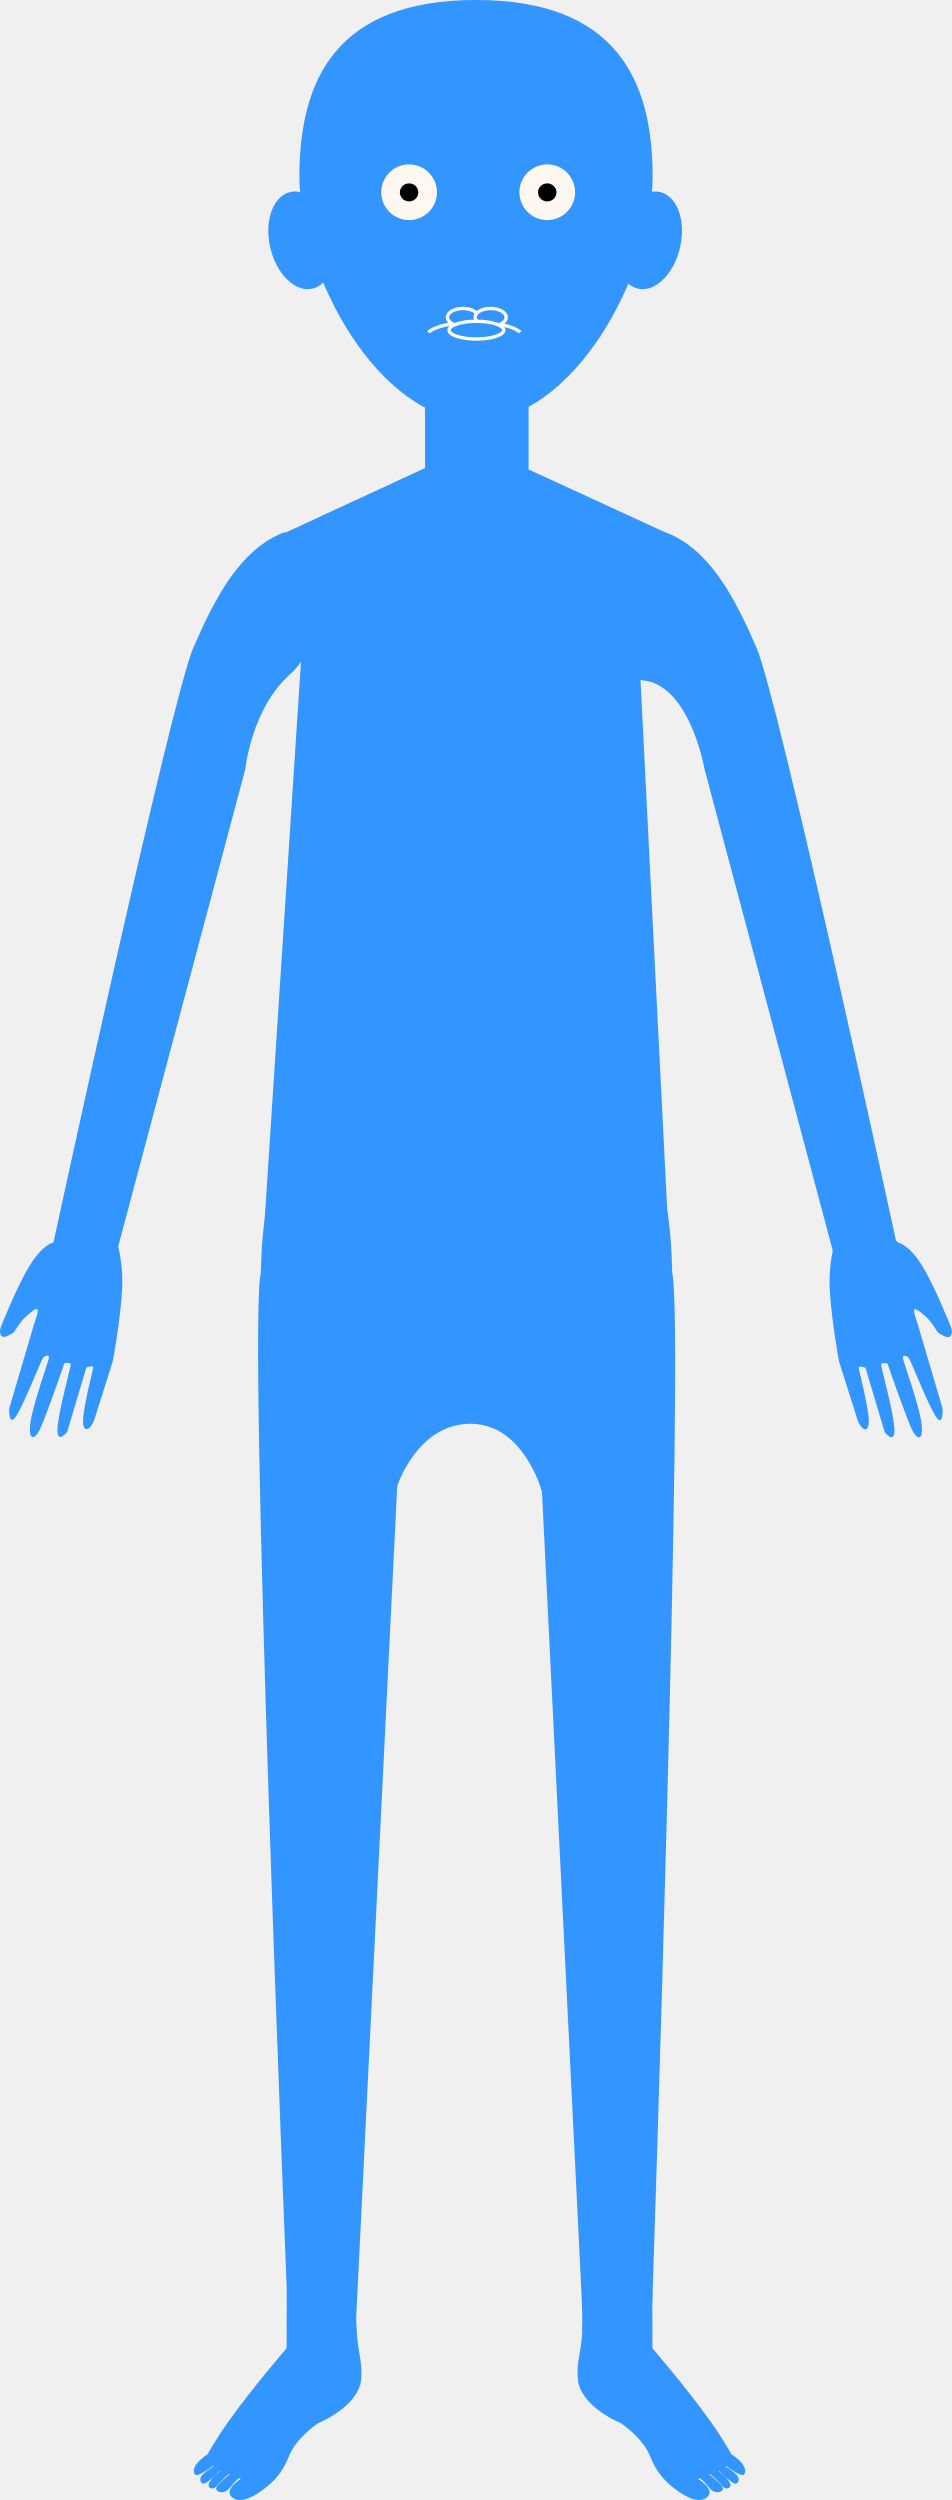
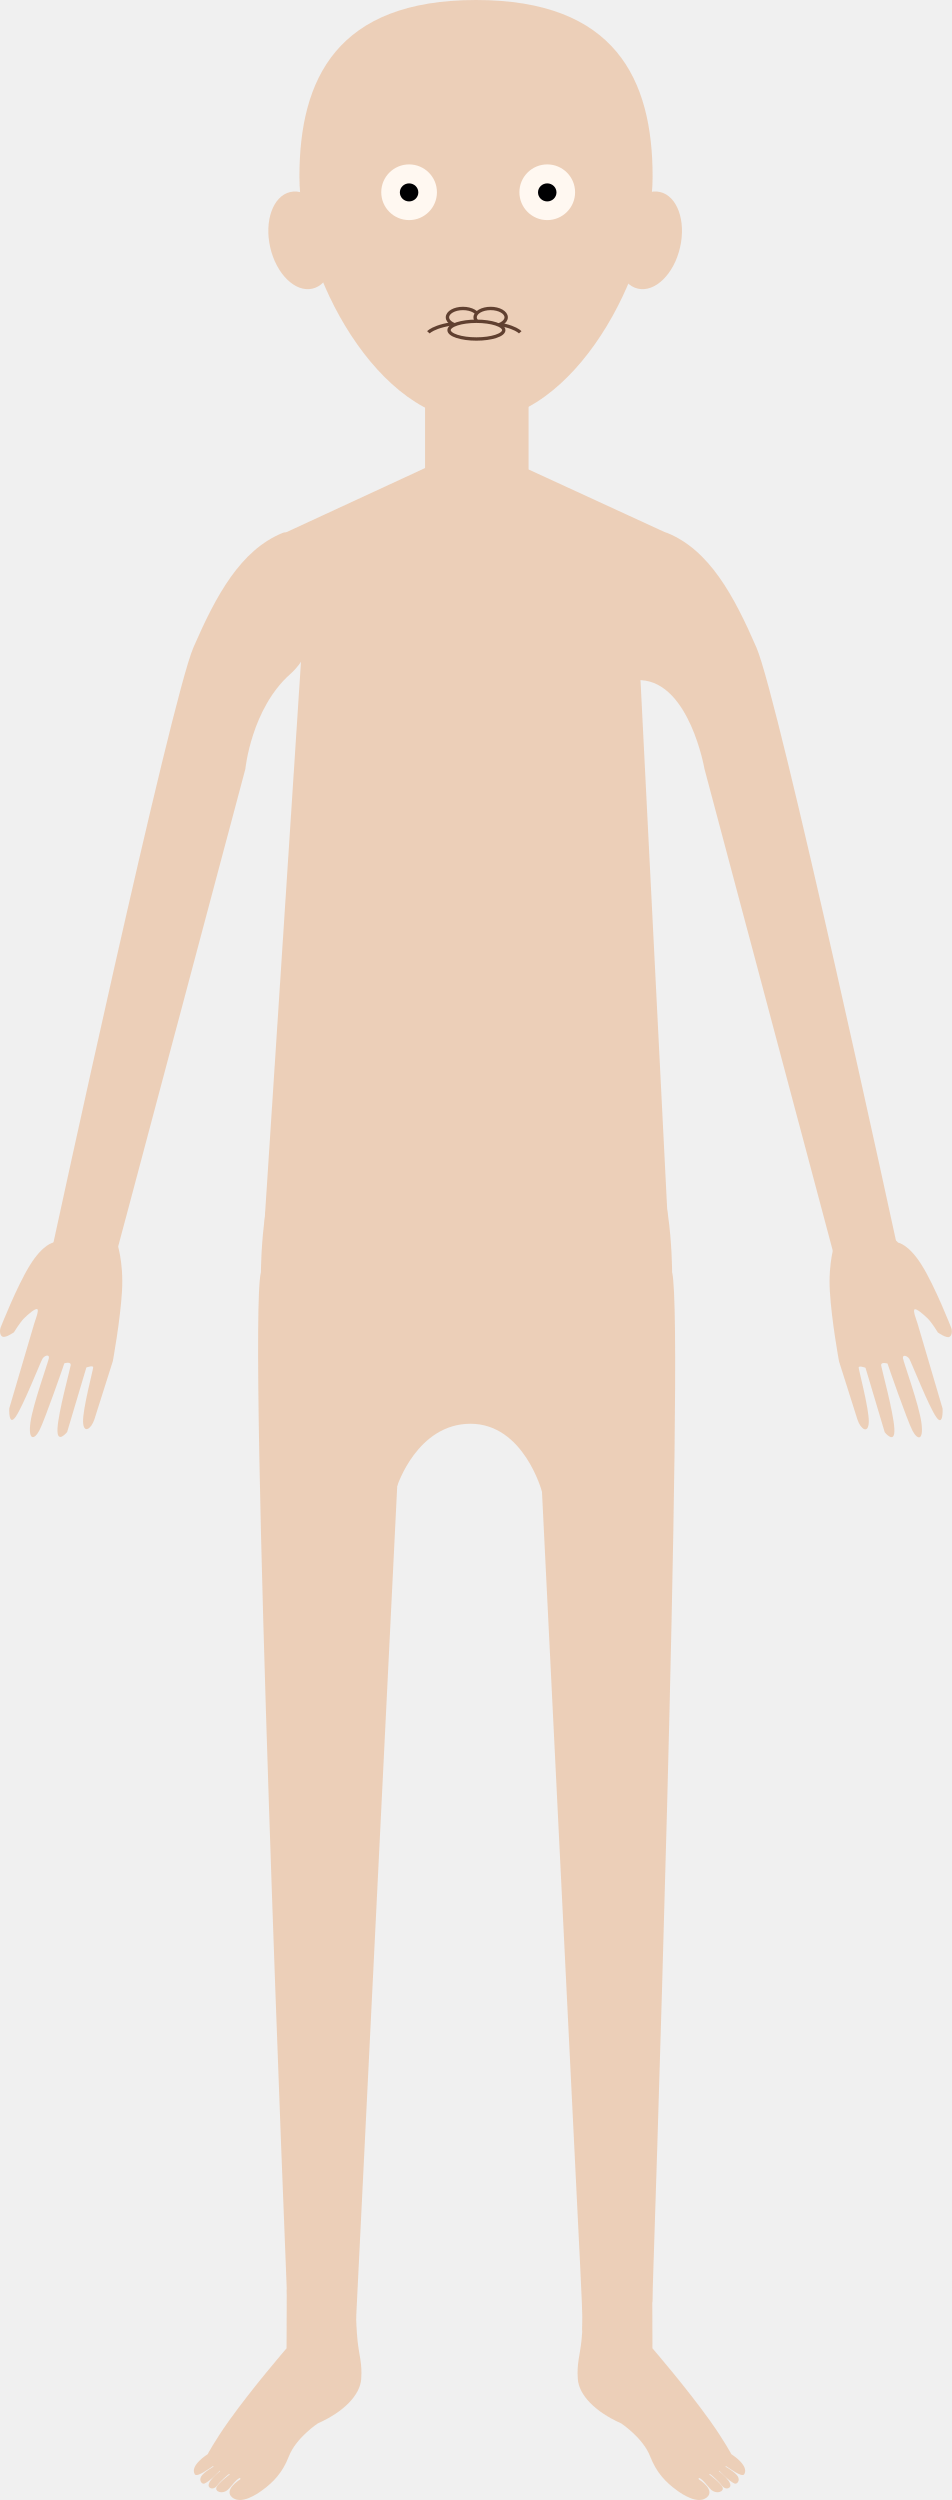
<svg xmlns="http://www.w3.org/2000/svg" height="100%" stroke-miterlimit="10" style="fill-rule:nonzero;clip-rule:evenodd;stroke-linecap:round;stroke-linejoin:round;" version="1.1" viewBox="406.281 409.639 282.898 743.017" width="100%" xml:space="preserve">
  <defs />
  <g id="Layer">
    <g opacity="1">
      <g opacity="1">
-         <path d="M532.613 517.735L563.378 517.735L563.378 564.325L532.613 564.325L532.613 517.735Z" fill="#3395ff" fill-rule="nonzero" opacity="1" stroke="none" />
-         <path d="M495.27 462.125C495.27 433.138 506.416 409.639 547.756 409.639C589.096 409.639 600.241 433.138 600.241 462.125C600.241 491.112 576.743 534.771 547.756 534.771C518.769 534.771 495.27 491.112 495.27 462.125Z" fill="#3395ff" fill-rule="nonzero" opacity="1" stroke="none" />
-         <path d="M608.399 483.184C610.217 475.254 607.553 467.876 602.45 466.707C597.347 465.537 591.737 471.019 589.92 478.95C588.102 486.881 590.765 494.258 595.868 495.427C600.971 496.597 606.581 491.115 608.399 483.184Z" fill="#3395ff" fill-rule="nonzero" opacity="1" stroke="none" />
-         <path d="M486.599 483.184C484.782 475.254 487.445 467.876 492.548 466.707C497.651 465.537 503.261 471.019 505.079 478.95C506.896 486.881 504.233 494.258 499.13 495.427C494.027 496.597 488.417 491.115 486.599 483.184Z" fill="#3395ff" fill-rule="nonzero" opacity="1" stroke="none" />
+         <path d="M532.613 517.735L563.378 517.735L563.378 564.325L532.613 564.325L532.613 517.735Z" fill="#ECCFB8" fill-rule="nonzero" opacity="1" stroke="none" />
+         <path d="M495.27 462.125C495.27 433.138 506.416 409.639 547.756 409.639C589.096 409.639 600.241 433.138 600.241 462.125C600.241 491.112 576.743 534.771 547.756 534.771C518.769 534.771 495.27 491.112 495.27 462.125Z" fill="#ECCFB8" fill-rule="nonzero" opacity="1" stroke="none" />
+         <path d="M608.399 483.184C610.217 475.254 607.553 467.876 602.45 466.707C597.347 465.537 591.737 471.019 589.92 478.95C588.102 486.881 590.765 494.258 595.868 495.427C600.971 496.597 606.581 491.115 608.399 483.184Z" fill="#ECCFB8" fill-rule="nonzero" opacity="1" stroke="none" />
+         <path d="M486.599 483.184C484.782 475.254 487.445 467.876 492.548 466.707C497.651 465.537 503.261 471.019 505.079 478.95C506.896 486.881 504.233 494.258 499.13 495.427C494.027 496.597 488.417 491.115 486.599 483.184Z" fill="#ECCFB8" fill-rule="nonzero" opacity="1" stroke="none" />
      </g>
      <g opacity="1">
        <path d="M519.591 466.777C519.591 462.206 523.296 458.501 527.867 458.501C532.437 458.501 536.143 462.206 536.143 466.777C536.143 471.347 532.437 475.053 527.867 475.053C523.296 475.053 519.591 471.347 519.591 466.777Z" fill="#fff8f1" fill-rule="nonzero" opacity="1" stroke="none" />
        <path d="M525.121 466.823C525.121 465.342 526.35 464.142 527.865 464.142C529.381 464.142 530.61 465.342 530.61 466.823C530.61 468.303 529.381 469.503 527.865 469.503C526.35 469.503 525.121 468.303 525.121 466.823Z" fill="#000002" fill-rule="nonzero" opacity="1" stroke="none" />
      </g>
      <g opacity="1">
        <path d="M560.651 466.777C560.651 462.206 564.357 458.501 568.927 458.501C573.498 458.501 577.203 462.206 577.203 466.777C577.203 471.347 573.498 475.053 568.927 475.053C564.357 475.053 560.651 471.347 560.651 466.777Z" fill="#fff8f1" fill-rule="nonzero" opacity="1" stroke="none" />
        <path d="M566.181 466.823C566.181 465.342 567.41 464.142 568.926 464.142C570.441 464.142 571.67 465.342 571.67 466.823C571.67 468.303 570.441 469.503 568.926 469.503C567.41 469.503 566.181 468.303 566.181 466.823Z" fill="#000002" fill-rule="nonzero" opacity="1" stroke="none" />
      </g>
-       <path d="M518.947 465.734C518.947 465.734 519.644 458.19 527.92 458.19C536.197 458.19 536.944 465.734 536.944 465.734L518.947 465.734Z" fill="#3395ff" fill-rule="nonzero" opacity="0" stroke="none" />
-       <path d="M559.889 465.734C559.889 465.734 560.587 458.19 568.863 458.19C577.139 458.19 577.886 465.734 577.886 465.734L559.889 465.734Z" fill="#3395ff" fill-rule="nonzero" opacity="0" stroke="none" />
-       <path d="M547.855 447.075L547.855 461.597" fill="none" opacity="0" stroke="#007aff" stroke-linecap="butt" stroke-linejoin="round" stroke-width="1" />
-       <path d="M543.099 447.272C543.099 447.272 541.89 451.104 539.072 452.96C536.253 454.816 531.823 454.696 531.823 454.696" fill="none" opacity="0" stroke="#007aff" stroke-linecap="butt" stroke-linejoin="round" stroke-width="1" />
-       <path d="M552.534 447.272C552.534 447.272 553.742 451.104 556.561 452.96C559.38 454.816 563.809 454.696 563.809 454.696" fill="none" opacity="0" stroke="#007aff" stroke-linecap="butt" stroke-linejoin="round" stroke-width="1" />
+       <path d="M518.947 465.734C518.947 465.734 519.644 458.19 527.92 458.19C536.197 458.19 536.944 465.734 536.944 465.734L518.947 465.734Z" fill="#ECCFB8" fill-rule="nonzero" opacity="0" stroke="none" />
+       <path d="M559.889 465.734C559.889 465.734 560.587 458.19 568.863 458.19C577.139 458.19 577.886 465.734 577.886 465.734L559.889 465.734Z" fill="#ECCFB8" fill-rule="nonzero" opacity="0" stroke="none" />
      <g opacity="1">
-         <path d="M533.602 508.404C533.602 508.404 536.227 505.447 547.277 505.447C558.327 505.447 560.897 508.404 560.897 508.404" fill="#3395ff" fill-rule="nonzero" opacity="1" stroke="#ffffff" stroke-linecap="butt" stroke-linejoin="round" stroke-width="1" />
-         <path d="M539.264 503.95C539.264 502.494 541.33 501.314 543.878 501.314C546.426 501.314 548.492 502.494 548.492 503.95C548.492 505.406 546.426 506.586 543.878 506.586C541.33 506.586 539.264 505.406 539.264 503.95Z" fill="#3395ff" fill-rule="nonzero" opacity="1" stroke="#ffffff" stroke-linecap="butt" stroke-linejoin="round" stroke-width="1" />
-         <path d="M547.491 503.95C547.491 502.494 549.557 501.314 552.105 501.314C554.653 501.314 556.719 502.494 556.719 503.95C556.719 505.406 554.653 506.586 552.105 506.586C549.557 506.586 547.491 505.406 547.491 503.95Z" fill="#3395ff" fill-rule="nonzero" opacity="1" stroke="#ffffff" stroke-linecap="butt" stroke-linejoin="round" stroke-width="1" />
-         <path d="M539.742 507.756C539.742 506.3 543.382 505.12 547.872 505.12C552.362 505.12 556.002 506.3 556.002 507.756C556.002 509.212 552.362 510.392 547.872 510.392C543.382 510.392 539.742 509.212 539.742 507.756Z" fill="#3395ff" fill-rule="nonzero" opacity="1" stroke="#ffffff" stroke-linecap="butt" stroke-linejoin="round" stroke-width="1" />
+         <path d="M533.602 508.404C533.602 508.404 536.227 505.447 547.277 505.447C558.327 505.447 560.897 508.404 560.897 508.404" fill="#ECCFB8" fill-rule="nonzero" opacity="1" stroke="#604030" stroke-linecap="butt" stroke-linejoin="round" stroke-width="1" />
+         <path d="M539.264 503.95C539.264 502.494 541.33 501.314 543.878 501.314C546.426 501.314 548.492 502.494 548.492 503.95C548.492 505.406 546.426 506.586 543.878 506.586C541.33 506.586 539.264 505.406 539.264 503.95Z" fill="#ECCFB8" fill-rule="nonzero" opacity="1" stroke="#604030" stroke-linecap="butt" stroke-linejoin="round" stroke-width="1" />
+         <path d="M547.491 503.95C547.491 502.494 549.557 501.314 552.105 501.314C554.653 501.314 556.719 502.494 556.719 503.95C556.719 505.406 554.653 506.586 552.105 506.586C549.557 506.586 547.491 505.406 547.491 503.95Z" fill="#ECCFB8" fill-rule="nonzero" opacity="1" stroke="#604030" stroke-linecap="butt" stroke-linejoin="round" stroke-width="1" />
+         <path d="M539.742 507.756C539.742 506.3 543.382 505.12 547.872 505.12C552.362 505.12 556.002 506.3 556.002 507.756C556.002 509.212 552.362 510.392 547.872 510.392C543.382 510.392 539.742 509.212 539.742 507.756Z" fill="#ECCFB8" fill-rule="nonzero" opacity="1" stroke="#604030" stroke-linecap="butt" stroke-linejoin="round" stroke-width="1" />
      </g>
    </g>
    <g opacity="1">
-       <path d="M483.831 787.747C483.831 787.747 483.893 752.678 494.376 753.701C508.075 755.038 527.203 793.232 527.203 793.232L512.126 1098.63C511.946 1102.49 500.454 1107.09 493.857 1107.08L493.254 1106.97L491.617 1092.84C491.617 1092.84 479.792 803.179 483.831 787.747Z" fill="#3395ff" fill-rule="nonzero" opacity="1" stroke="none" />
-       <path d="M606.038 787.747C606.038 787.747 605.978 752.678 595.917 753.701C582.769 755.038 564.411 793.232 564.411 793.232L578.737 1083.66C579.041 1090.44 579.498 1098.1 579.32 1101.8C579.094 1106.52 600.151 1093.81 600.151 1093.81C600.151 1093.81 609.913 803.179 606.038 787.747Z" fill="#3395ff" fill-rule="nonzero" opacity="1" stroke="none" />
-       <path d="M604.542 568.011C617.103 573.111 624.391 586.645 631.086 602.057C637.782 617.47 673.012 780.389 673.012 780.389L654.844 785.319L615.659 638.183C615.659 638.183 611.245 612.552 596.774 611.785C576.84 610.728 597.85 565.294 604.542 568.011Z" fill="#3395ff" fill-rule="nonzero" opacity="1" stroke="none" />
-       <path d="M490.318 568.011C477.757 573.111 470.469 586.645 463.774 602.057C457.079 617.47 421.848 780.389 421.848 780.389L440.016 785.319L479.201 638.183C479.201 638.183 480.994 620.209 492.573 609.954C507.336 596.88 496.927 565.328 490.318 568.011Z" fill="#3395ff" fill-rule="nonzero" opacity="1" stroke="none" />
-       <path d="M491.294 567.855L532.582 548.761L563.348 549.154L604.094 567.902L596.642 611.778L605.141 780.357L567.357 852.962C567.357 852.962 561.967 832.791 546.124 832.791C530.281 832.791 524.337 851.293 524.337 851.293L484.128 784.656L495.73 606.368L491.294 567.855Z" fill="#3395ff" fill-rule="nonzero" opacity="1" stroke="none" />
+       <path d="M483.831 787.747C483.831 787.747 483.893 752.678 494.376 753.701C508.075 755.038 527.203 793.232 527.203 793.232L512.126 1098.63C511.946 1102.49 500.454 1107.09 493.857 1107.08L493.254 1106.97L491.617 1092.84C491.617 1092.84 479.792 803.179 483.831 787.747Z" fill="#ECCFB8" fill-rule="nonzero" opacity="1" stroke="none" />
+       <path d="M606.038 787.747C606.038 787.747 605.978 752.678 595.917 753.701C582.769 755.038 564.411 793.232 564.411 793.232L578.737 1083.66C579.041 1090.44 579.498 1098.1 579.32 1101.8C579.094 1106.52 600.151 1093.81 600.151 1093.81C600.151 1093.81 609.913 803.179 606.038 787.747Z" fill="#ECCFB8" fill-rule="nonzero" opacity="1" stroke="none" />
+       <path d="M604.542 568.011C617.103 573.111 624.391 586.645 631.086 602.057C637.782 617.47 673.012 780.389 673.012 780.389L654.844 785.319L615.659 638.183C615.659 638.183 611.245 612.552 596.774 611.785C576.84 610.728 597.85 565.294 604.542 568.011Z" fill="#ECCFB8" fill-rule="nonzero" opacity="1" stroke="none" />
+       <path d="M490.318 568.011C477.757 573.111 470.469 586.645 463.774 602.057C457.079 617.47 421.848 780.389 421.848 780.389L440.016 785.319L479.201 638.183C479.201 638.183 480.994 620.209 492.573 609.954C507.336 596.88 496.927 565.328 490.318 568.011Z" fill="#ECCFB8" fill-rule="nonzero" opacity="1" stroke="none" />
+       <path d="M491.294 567.855L532.582 548.761L563.348 549.154L604.094 567.902L596.642 611.778L605.141 780.357L567.357 852.962C567.357 852.962 561.967 832.791 546.124 832.791C530.281 832.791 524.337 851.293 524.337 851.293L484.128 784.656L495.73 606.368L491.294 567.855Z" fill="#ECCFB8" fill-rule="nonzero" opacity="1" stroke="none" />
    </g>
    <g opacity="1">
-       <path d="M491.45 1107.57C491.45 1107.57 481.244 1119.4 474.297 1129.16C470.127 1135.02 467.989 1139.06 467.989 1139.06C467.989 1139.06 462.649 1142.34 464.154 1144.98C464.788 1146.09 468.366 1143.34 469.524 1142.62C469.678 1142.52 469.743 1142.75 469.743 1142.75C469.743 1142.75 466.941 1144.32 466.123 1145.57C465.304 1146.82 466.259 1148.09 467.084 1147.75C468.715 1147.07 471.391 1144.14 471.536 1144.02C471.682 1143.9 471.7 1144.1 471.7 1144.1C471.7 1144.1 467.255 1147.48 468.492 1148.87C468.838 1149.26 469.887 1149.59 470.81 1148.37C471.932 1146.87 474.208 1144.96 474.364 1144.94C474.59 1144.92 474.542 1145.09 474.542 1145.09C474.542 1145.09 470.995 1147.72 470.582 1148.97C470.169 1150.22 472.538 1151.14 474.226 1149.39C475.329 1148.25 476.15 1146.93 477.269 1146.25C477.954 1145.84 477.651 1146.53 477.651 1146.53C477.651 1146.53 472.592 1149.66 475.292 1151.89C477.993 1154.13 482.737 1150.84 484.133 1149.83C487.623 1147.3 490.286 1144.45 492.128 1139.7C494.291 1134.12 500.773 1129.87 500.773 1129.87C508.441 1126.47 513.281 1121.49 513.63 1116.72C513.98 1111.94 513.003 1109.84 512.522 1105.07C512.04 1100.31 511.895 1090.71 511.895 1090.71L491.504 1090.04L491.45 1107.57Z" fill="#3395ff" fill-rule="nonzero" opacity="1" stroke="none" />
-       <path d="M600.193 1107.57C600.193 1107.57 610.399 1119.4 617.346 1129.16C621.516 1135.02 623.654 1139.06 623.654 1139.06C623.654 1139.06 628.994 1142.34 627.489 1144.98C626.855 1146.09 623.277 1143.34 622.119 1142.62C621.965 1142.52 621.9 1142.75 621.9 1142.75C621.9 1142.75 624.702 1144.32 625.52 1145.57C626.339 1146.82 625.384 1148.09 624.559 1147.75C622.928 1147.07 620.252 1144.14 620.107 1144.02C619.961 1143.9 619.943 1144.1 619.943 1144.1C619.943 1144.1 624.388 1147.48 623.151 1148.87C622.805 1149.26 621.756 1149.59 620.833 1148.37C619.711 1146.87 617.435 1144.96 617.279 1144.94C617.053 1144.92 617.101 1145.09 617.101 1145.09C617.101 1145.09 620.648 1147.72 621.061 1148.97C621.474 1150.22 619.105 1151.14 617.417 1149.39C616.314 1148.25 615.493 1146.93 614.374 1146.25C613.689 1145.84 613.992 1146.53 613.992 1146.53C613.992 1146.53 619.051 1149.66 616.351 1151.89C613.65 1154.13 608.906 1150.84 607.51 1149.83C604.02 1147.3 601.357 1144.45 599.515 1139.7C597.352 1134.12 590.87 1129.87 590.87 1129.87C583.202 1126.47 578.362 1121.49 578.013 1116.72C577.663 1111.94 578.64 1109.84 579.121 1105.07C579.603 1100.31 579.748 1090.71 579.748 1090.71L600.139 1090.04L600.193 1107.57Z" fill="#3395ff" fill-rule="nonzero" opacity="1" stroke="none" />
-       <path d="M601.229 1107.18L629.768 1127.37C629.768 1127.37 650.85 1132.58 637.256 1136.82C623.662 1141.07 607.083 1130.63 590.831 1129.72C574.578 1128.81 573.515 1122.77 573.875 1118.09C574.235 1113.42 578.6 1109.7 579.082 1104.93C579.564 1100.16 579.709 1090.57 579.709 1090.57C579.709 1090.57 601.179 1089.43 600.46 1089.49C600.118 1089.52 600.233 1093.37 600.358 1097.8C600.483 1102.22 601.229 1107.18 601.229 1107.18Z" fill="#3395ff" fill-rule="nonzero" opacity="0" stroke="none" />
+       <path d="M491.45 1107.57C491.45 1107.57 481.244 1119.4 474.297 1129.16C470.127 1135.02 467.989 1139.06 467.989 1139.06C467.989 1139.06 462.649 1142.34 464.154 1144.98C464.788 1146.09 468.366 1143.34 469.524 1142.62C469.678 1142.52 469.743 1142.75 469.743 1142.75C469.743 1142.75 466.941 1144.32 466.123 1145.57C465.304 1146.82 466.259 1148.09 467.084 1147.75C468.715 1147.07 471.391 1144.14 471.536 1144.02C471.682 1143.9 471.7 1144.1 471.7 1144.1C471.7 1144.1 467.255 1147.48 468.492 1148.87C468.838 1149.26 469.887 1149.59 470.81 1148.37C471.932 1146.87 474.208 1144.96 474.364 1144.94C474.59 1144.92 474.542 1145.09 474.542 1145.09C474.542 1145.09 470.995 1147.72 470.582 1148.97C470.169 1150.22 472.538 1151.14 474.226 1149.39C475.329 1148.25 476.15 1146.93 477.269 1146.25C477.954 1145.84 477.651 1146.53 477.651 1146.53C477.651 1146.53 472.592 1149.66 475.292 1151.89C477.993 1154.13 482.737 1150.84 484.133 1149.83C487.623 1147.3 490.286 1144.45 492.128 1139.7C494.291 1134.12 500.773 1129.87 500.773 1129.87C508.441 1126.47 513.281 1121.49 513.63 1116.72C513.98 1111.94 513.003 1109.84 512.522 1105.07C512.04 1100.31 511.895 1090.71 511.895 1090.71L491.504 1090.04L491.45 1107.57Z" fill="#ECCFB8" fill-rule="nonzero" opacity="1" stroke="none" />
+       <path d="M600.193 1107.57C600.193 1107.57 610.399 1119.4 617.346 1129.16C621.516 1135.02 623.654 1139.06 623.654 1139.06C623.654 1139.06 628.994 1142.34 627.489 1144.98C626.855 1146.09 623.277 1143.34 622.119 1142.62C621.965 1142.52 621.9 1142.75 621.9 1142.75C621.9 1142.75 624.702 1144.32 625.52 1145.57C626.339 1146.82 625.384 1148.09 624.559 1147.75C622.928 1147.07 620.252 1144.14 620.107 1144.02C619.961 1143.9 619.943 1144.1 619.943 1144.1C619.943 1144.1 624.388 1147.48 623.151 1148.87C622.805 1149.26 621.756 1149.59 620.833 1148.37C619.711 1146.87 617.435 1144.96 617.279 1144.94C617.053 1144.92 617.101 1145.09 617.101 1145.09C617.101 1145.09 620.648 1147.72 621.061 1148.97C621.474 1150.22 619.105 1151.14 617.417 1149.39C616.314 1148.25 615.493 1146.93 614.374 1146.25C613.689 1145.84 613.992 1146.53 613.992 1146.53C613.992 1146.53 619.051 1149.66 616.351 1151.89C613.65 1154.13 608.906 1150.84 607.51 1149.83C604.02 1147.3 601.357 1144.45 599.515 1139.7C597.352 1134.12 590.87 1129.87 590.87 1129.87C583.202 1126.47 578.362 1121.49 578.013 1116.72C577.663 1111.94 578.64 1109.84 579.121 1105.07C579.603 1100.31 579.748 1090.71 579.748 1090.71L600.139 1090.04L600.193 1107.57Z" fill="#ECCFB8" fill-rule="nonzero" opacity="1" stroke="none" />
+       <path d="M601.229 1107.18L629.768 1127.37C629.768 1127.37 650.85 1132.58 637.256 1136.82C623.662 1141.07 607.083 1130.63 590.831 1129.72C574.578 1128.81 573.515 1122.77 573.875 1118.09C574.235 1113.42 578.6 1109.7 579.082 1104.93C579.564 1100.16 579.709 1090.57 579.709 1090.57C579.709 1090.57 601.179 1089.43 600.46 1089.49C600.118 1089.52 600.233 1093.37 600.358 1097.8C600.483 1102.22 601.229 1107.18 601.229 1107.18Z" fill="#ECCFB8" fill-rule="nonzero" opacity="0" stroke="none" />
    </g>
    <g opacity="1">
-       <path d="M673.261 778.982C673.261 778.982 676.331 779.394 680.241 785.658C684.151 791.922 688.902 804.038 688.902 804.038C689.294 804.818 689.381 806.577 688.413 806.984C687.445 807.391 685.029 805.666 685.029 805.666C685.029 805.666 683.272 802.755 682.008 801.509C680.744 800.263 678.598 798.411 678.076 798.82C677.554 799.228 678.718 802.104 678.969 802.957L686.426 828.29C686.426 828.29 686.701 833.908 684.511 830.773C682.322 827.638 677.147 814.535 676.558 813.544C675.969 812.553 674.477 812.13 674.64 813.299C674.804 814.468 679.428 827.128 680.136 832.514C680.845 837.9 678.992 837.724 677.474 834.844C675.957 831.963 670.039 814.981 670.062 814.902C670.062 814.902 667.993 814.243 668.176 815.503C668.358 816.763 671.828 829.316 672.091 834.27C672.354 839.223 669.226 835.317 669.226 835.317L663.512 816.144C663.512 816.144 661.489 815.401 661.486 816.096C661.483 816.792 664.582 828.324 664.492 832.191C664.402 836.058 662.042 834.391 661.127 831.564C660.212 828.736 655.643 814.244 655.643 814.244C655.643 814.244 653.44 802.277 652.919 793.446C652.398 784.615 654.455 778.89 654.455 778.89L672.502 778.258" fill="#3395ff" fill-rule="nonzero" opacity="1" stroke="none" />
-       <path d="M422.199 778.91C422.199 778.91 419.129 779.322 415.219 785.586C411.309 791.849 406.558 803.965 406.558 803.965C406.166 804.746 406.079 806.505 407.047 806.912C408.016 807.319 410.431 805.594 410.431 805.594C410.431 805.594 412.188 802.683 413.452 801.437C414.716 800.19 416.862 798.339 417.384 798.748C417.906 799.156 416.742 802.032 416.491 802.885L409.034 828.218C409.034 828.218 408.759 833.836 410.949 830.701C413.138 827.566 418.313 814.463 418.902 813.472C419.491 812.481 420.984 812.058 420.82 813.227C420.656 814.396 416.033 827.056 415.324 832.442C414.616 837.828 416.468 837.652 417.986 834.771C419.504 831.891 425.421 814.909 425.398 814.83C425.398 814.83 427.467 814.17 427.284 815.431C427.102 816.691 423.632 829.244 423.369 834.197C423.106 839.151 426.234 835.245 426.234 835.245L431.948 816.071C431.948 816.071 433.971 815.329 433.974 816.024C433.977 816.72 430.878 828.252 430.968 832.119C431.058 835.986 433.419 834.319 434.333 831.492C435.248 828.664 439.817 814.172 439.817 814.172C439.817 814.172 442.02 802.205 442.541 793.374C443.063 784.543 441.005 778.818 441.005 778.818L422.958 778.186" fill="#3395ff" fill-rule="nonzero" opacity="1" stroke="none" />
+       <path d="M673.261 778.982C673.261 778.982 676.331 779.394 680.241 785.658C684.151 791.922 688.902 804.038 688.902 804.038C689.294 804.818 689.381 806.577 688.413 806.984C687.445 807.391 685.029 805.666 685.029 805.666C685.029 805.666 683.272 802.755 682.008 801.509C680.744 800.263 678.598 798.411 678.076 798.82C677.554 799.228 678.718 802.104 678.969 802.957L686.426 828.29C686.426 828.29 686.701 833.908 684.511 830.773C682.322 827.638 677.147 814.535 676.558 813.544C675.969 812.553 674.477 812.13 674.64 813.299C674.804 814.468 679.428 827.128 680.136 832.514C680.845 837.9 678.992 837.724 677.474 834.844C675.957 831.963 670.039 814.981 670.062 814.902C670.062 814.902 667.993 814.243 668.176 815.503C668.358 816.763 671.828 829.316 672.091 834.27C672.354 839.223 669.226 835.317 669.226 835.317L663.512 816.144C663.512 816.144 661.489 815.401 661.486 816.096C661.483 816.792 664.582 828.324 664.492 832.191C664.402 836.058 662.042 834.391 661.127 831.564C660.212 828.736 655.643 814.244 655.643 814.244C655.643 814.244 653.44 802.277 652.919 793.446C652.398 784.615 654.455 778.89 654.455 778.89L672.502 778.258" fill="#ECCFB8" fill-rule="nonzero" opacity="1" stroke="none" />
+       <path d="M422.199 778.91C422.199 778.91 419.129 779.322 415.219 785.586C411.309 791.849 406.558 803.965 406.558 803.965C406.166 804.746 406.079 806.505 407.047 806.912C408.016 807.319 410.431 805.594 410.431 805.594C410.431 805.594 412.188 802.683 413.452 801.437C414.716 800.19 416.862 798.339 417.384 798.748C417.906 799.156 416.742 802.032 416.491 802.885L409.034 828.218C409.034 828.218 408.759 833.836 410.949 830.701C413.138 827.566 418.313 814.463 418.902 813.472C419.491 812.481 420.984 812.058 420.82 813.227C420.656 814.396 416.033 827.056 415.324 832.442C414.616 837.828 416.468 837.652 417.986 834.771C419.504 831.891 425.421 814.909 425.398 814.83C425.398 814.83 427.467 814.17 427.284 815.431C427.102 816.691 423.632 829.244 423.369 834.197C423.106 839.151 426.234 835.245 426.234 835.245L431.948 816.071C431.948 816.071 433.971 815.329 433.974 816.024C433.977 816.72 430.878 828.252 430.968 832.119C431.058 835.986 433.419 834.319 434.333 831.492C435.248 828.664 439.817 814.172 439.817 814.172C439.817 814.172 442.02 802.205 442.541 793.374C443.063 784.543 441.005 778.818 441.005 778.818L422.958 778.186" fill="#ECCFB8" fill-rule="nonzero" opacity="1" stroke="none" />
    </g>
  </g>
</svg>
